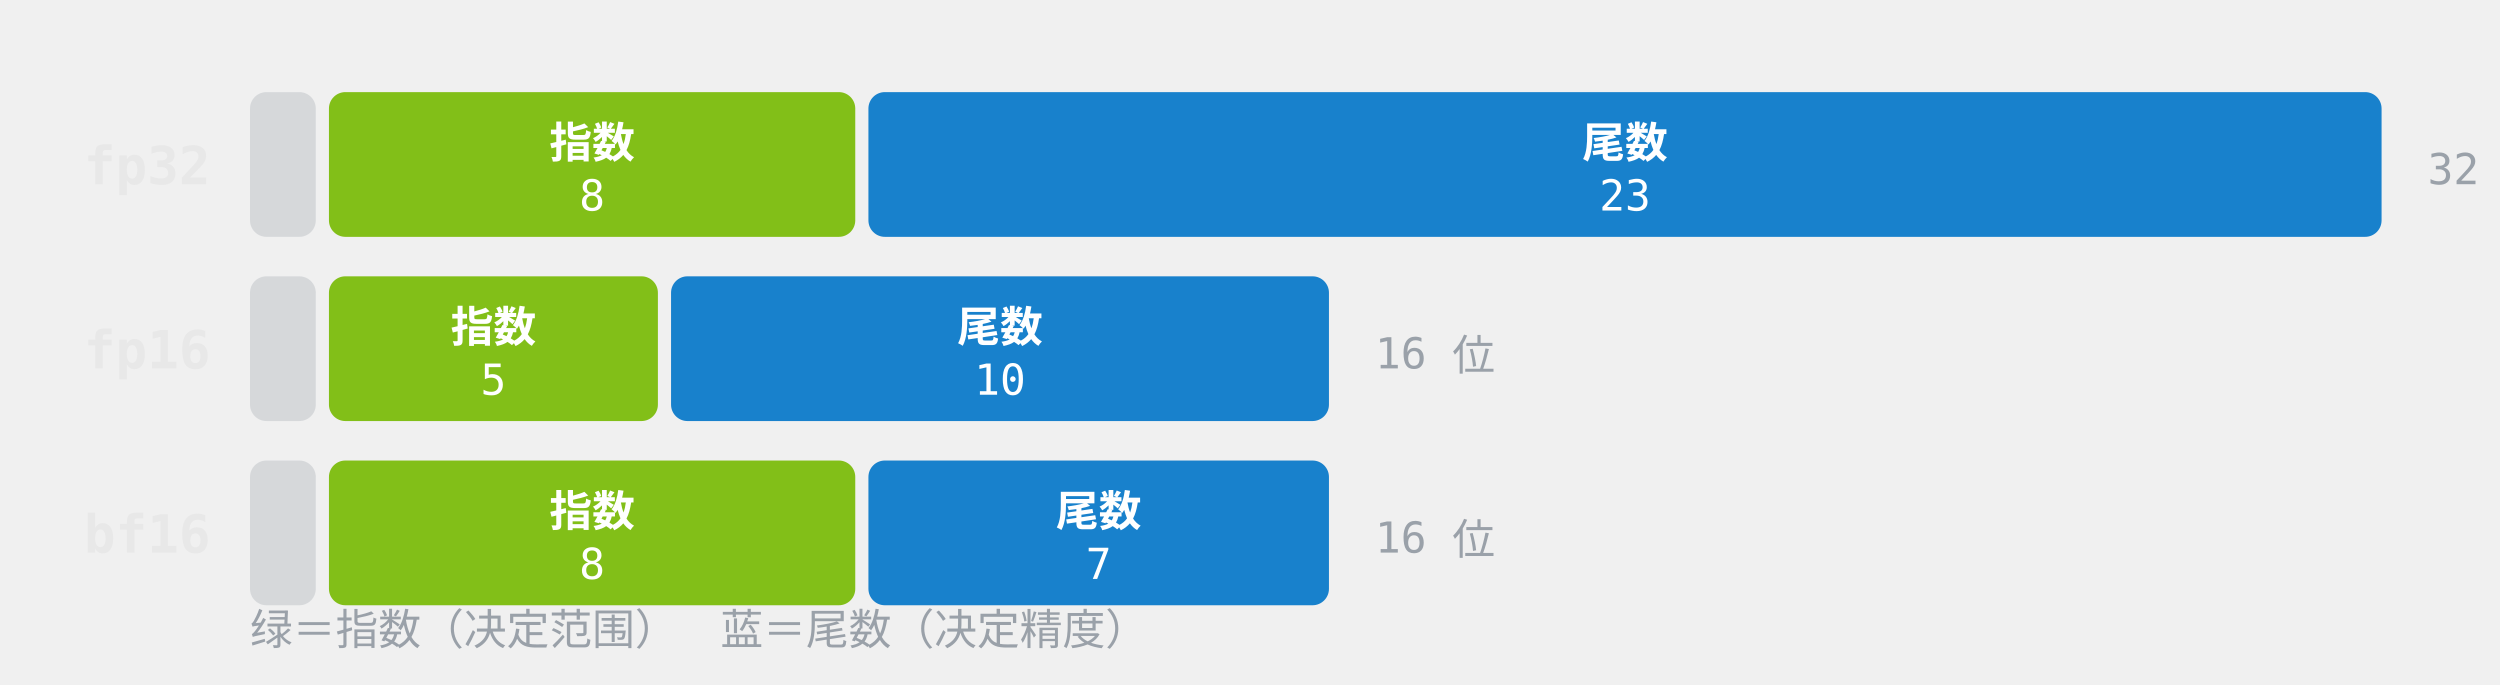
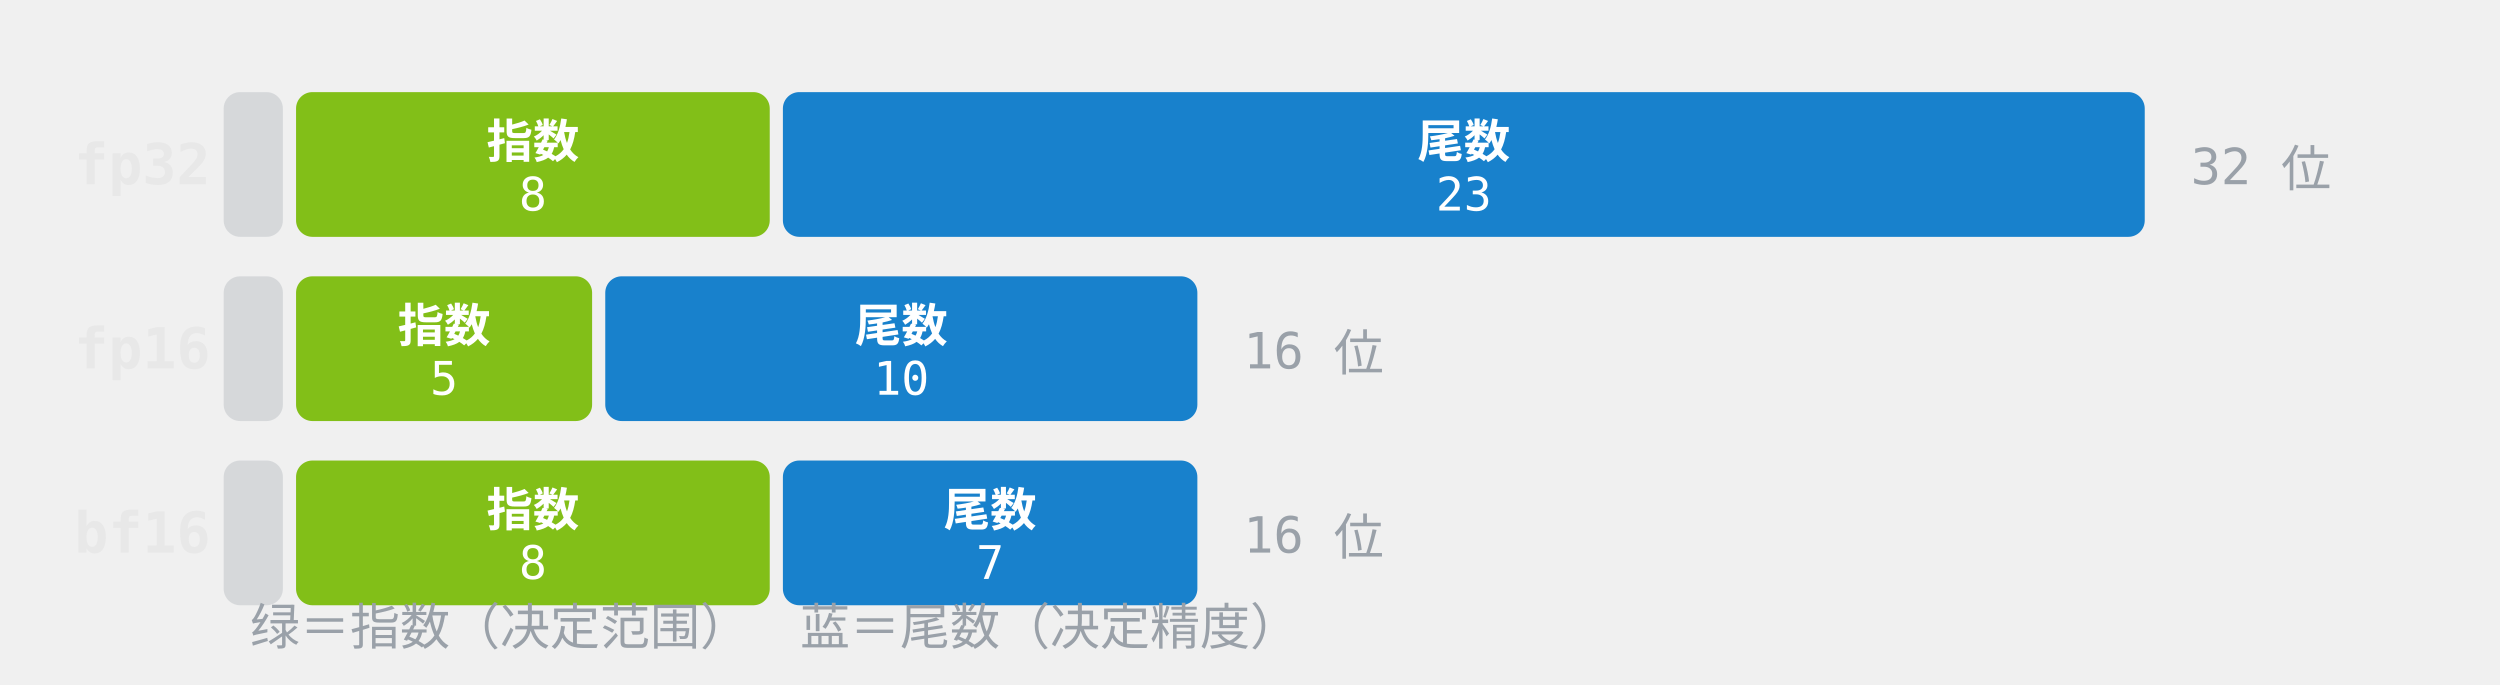
<svg xmlns="http://www.w3.org/2000/svg" viewBox="0 0 760 208" width="760" height="208" role="img" aria-label="fp32 fp16 bf16 的位分配">
  <style>.m{font-family:"JetBrains Mono","SF Mono",Menlo,Consolas,monospace}.s{font-family:-apple-system,BlinkMacSystemFont,"Segoe UI","PingFang SC","Noto Sans SC",sans-serif}</style>
-   <text x="64" y="56" class="m" font-size="16" fill="#E8E8E8" text-anchor="end" font-weight="700">fp32</text>
-   <rect x="76" y="28" width="20.0" height="44" rx="5" fill="#9AA1A9" opacity="0.3" />
-   <rect x="100.0" y="28" width="160.0" height="44" rx="5" fill="#76B900" opacity="0.9" />
-   <text x="180.0" y="48" class="s" font-size="13" fill="#FFFFFF" text-anchor="middle" font-weight="600">指数</text>
-   <text x="180.0" y="64" class="m" font-size="13" fill="#FFFFFF" text-anchor="middle" font-weight="400">8</text>
-   <rect x="264.0" y="28" width="460.0" height="44" rx="5" fill="#0074C8" opacity="0.9" />
-   <text x="494.0" y="48" class="s" font-size="13" fill="#FFFFFF" text-anchor="middle" font-weight="600">尾数</text>
-   <text x="494.0" y="64" class="m" font-size="13" fill="#FFFFFF" text-anchor="middle" font-weight="400">23</text>
-   <text x="738.0" y="56" class="m" font-size="13" fill="#9AA1A9" text-anchor="start" font-weight="400">32 位</text>
-   <text x="64" y="112" class="m" font-size="16" fill="#E8E8E8" text-anchor="end" font-weight="700">fp16</text>
-   <rect x="76" y="84" width="20.0" height="44" rx="5" fill="#9AA1A9" opacity="0.3" />
-   <rect x="100.0" y="84" width="100.0" height="44" rx="5" fill="#76B900" opacity="0.9" />
-   <text x="150.0" y="104" class="s" font-size="13" fill="#FFFFFF" text-anchor="middle" font-weight="600">指数</text>
-   <text x="150.0" y="120" class="m" font-size="13" fill="#FFFFFF" text-anchor="middle" font-weight="400">5</text>
-   <rect x="204.0" y="84" width="200.0" height="44" rx="5" fill="#0074C8" opacity="0.9" />
-   <text x="304.0" y="104" class="s" font-size="13" fill="#FFFFFF" text-anchor="middle" font-weight="600">尾数</text>
-   <text x="304.0" y="120" class="m" font-size="13" fill="#FFFFFF" text-anchor="middle" font-weight="400">10</text>
-   <text x="418.0" y="112" class="m" font-size="13" fill="#9AA1A9" text-anchor="start" font-weight="400">16 位</text>
-   <text x="64" y="168" class="m" font-size="16" fill="#E8E8E8" text-anchor="end" font-weight="700">bf16</text>
-   <rect x="76" y="140" width="20.0" height="44" rx="5" fill="#9AA1A9" opacity="0.3" />
-   <rect x="100.0" y="140" width="160.0" height="44" rx="5" fill="#76B900" opacity="0.9" />
-   <text x="180.0" y="160" class="s" font-size="13" fill="#FFFFFF" text-anchor="middle" font-weight="600">指数</text>
-   <text x="180.0" y="176" class="m" font-size="13" fill="#FFFFFF" text-anchor="middle" font-weight="400">8</text>
-   <rect x="264.0" y="140" width="140.0" height="44" rx="5" fill="#0074C8" opacity="0.9" />
-   <text x="334.0" y="160" class="s" font-size="13" fill="#FFFFFF" text-anchor="middle" font-weight="600">尾数</text>
-   <text x="334.0" y="176" class="m" font-size="13" fill="#FFFFFF" text-anchor="middle" font-weight="400">7</text>
-   <text x="418.0" y="168" class="m" font-size="13" fill="#9AA1A9" text-anchor="start" font-weight="400">16 位</text>
-   <text x="76" y="196" class="s" font-size="13" fill="#9AA1A9" text-anchor="start" font-weight="400">绿＝指数（决定范围）　蓝＝尾数（决定精度）</text>
+   <text x="64" y="56" class="m" font-size="17.2" fill="#E8E8E8" text-anchor="end" font-weight="700">fp32</text>
+   <rect x="68" y="28" width="18.0" height="44" rx="5" fill="#9AA1A9" opacity="0.3" />
+   <rect x="90.0" y="28" width="144.0" height="44" rx="5" fill="#76B900" opacity="0.9" />
+   <text x="162.0" y="48" class="s" font-size="14.1" fill="#FFFFFF" text-anchor="middle" font-weight="600">指数</text>
+   <text x="162.0" y="64" class="m" font-size="14.1" fill="#FFFFFF" text-anchor="middle" font-weight="400">8</text>
+   <rect x="238.0" y="28" width="414.0" height="44" rx="5" fill="#0074C8" opacity="0.9" />
+   <text x="445.0" y="48" class="s" font-size="14.1" fill="#FFFFFF" text-anchor="middle" font-weight="600">尾数</text>
+   <text x="445.0" y="64" class="m" font-size="14.1" fill="#FFFFFF" text-anchor="middle" font-weight="400">23</text>
+   <text x="666.0" y="56" class="m" font-size="15.2" fill="#9AA1A9" text-anchor="start" font-weight="400">32 位</text>
+   <text x="64" y="112" class="m" font-size="17.2" fill="#E8E8E8" text-anchor="end" font-weight="700">fp16</text>
+   <rect x="68" y="84" width="18.0" height="44" rx="5" fill="#9AA1A9" opacity="0.3" />
+   <rect x="90.0" y="84" width="90.0" height="44" rx="5" fill="#76B900" opacity="0.9" />
+   <text x="135.0" y="104" class="s" font-size="14.1" fill="#FFFFFF" text-anchor="middle" font-weight="600">指数</text>
+   <text x="135.0" y="120" class="m" font-size="14.1" fill="#FFFFFF" text-anchor="middle" font-weight="400">5</text>
+   <rect x="184.0" y="84" width="180.0" height="44" rx="5" fill="#0074C8" opacity="0.9" />
+   <text x="274.0" y="104" class="s" font-size="14.1" fill="#FFFFFF" text-anchor="middle" font-weight="600">尾数</text>
+   <text x="274.0" y="120" class="m" font-size="14.1" fill="#FFFFFF" text-anchor="middle" font-weight="400">10</text>
+   <text x="378.0" y="112" class="m" font-size="15.2" fill="#9AA1A9" text-anchor="start" font-weight="400">16 位</text>
+   <text x="64" y="168" class="m" font-size="17.2" fill="#E8E8E8" text-anchor="end" font-weight="700">bf16</text>
+   <rect x="68" y="140" width="18.0" height="44" rx="5" fill="#9AA1A9" opacity="0.3" />
+   <rect x="90.0" y="140" width="144.0" height="44" rx="5" fill="#76B900" opacity="0.9" />
+   <text x="162.0" y="160" class="s" font-size="14.1" fill="#FFFFFF" text-anchor="middle" font-weight="600">指数</text>
+   <text x="162.0" y="176" class="m" font-size="14.1" fill="#FFFFFF" text-anchor="middle" font-weight="400">8</text>
+   <rect x="238.0" y="140" width="126.0" height="44" rx="5" fill="#0074C8" opacity="0.9" />
+   <text x="301.0" y="160" class="s" font-size="14.1" fill="#FFFFFF" text-anchor="middle" font-weight="600">尾数</text>
+   <text x="301.0" y="176" class="m" font-size="14.1" fill="#FFFFFF" text-anchor="middle" font-weight="400">7</text>
+   <text x="378.0" y="168" class="m" font-size="15.2" fill="#9AA1A9" text-anchor="start" font-weight="400">16 位</text>
+   <text x="76" y="196" class="s" font-size="15.2" fill="#9AA1A9" text-anchor="start" font-weight="400">绿＝指数（决定范围）　蓝＝尾数（决定精度）</text>
</svg>
